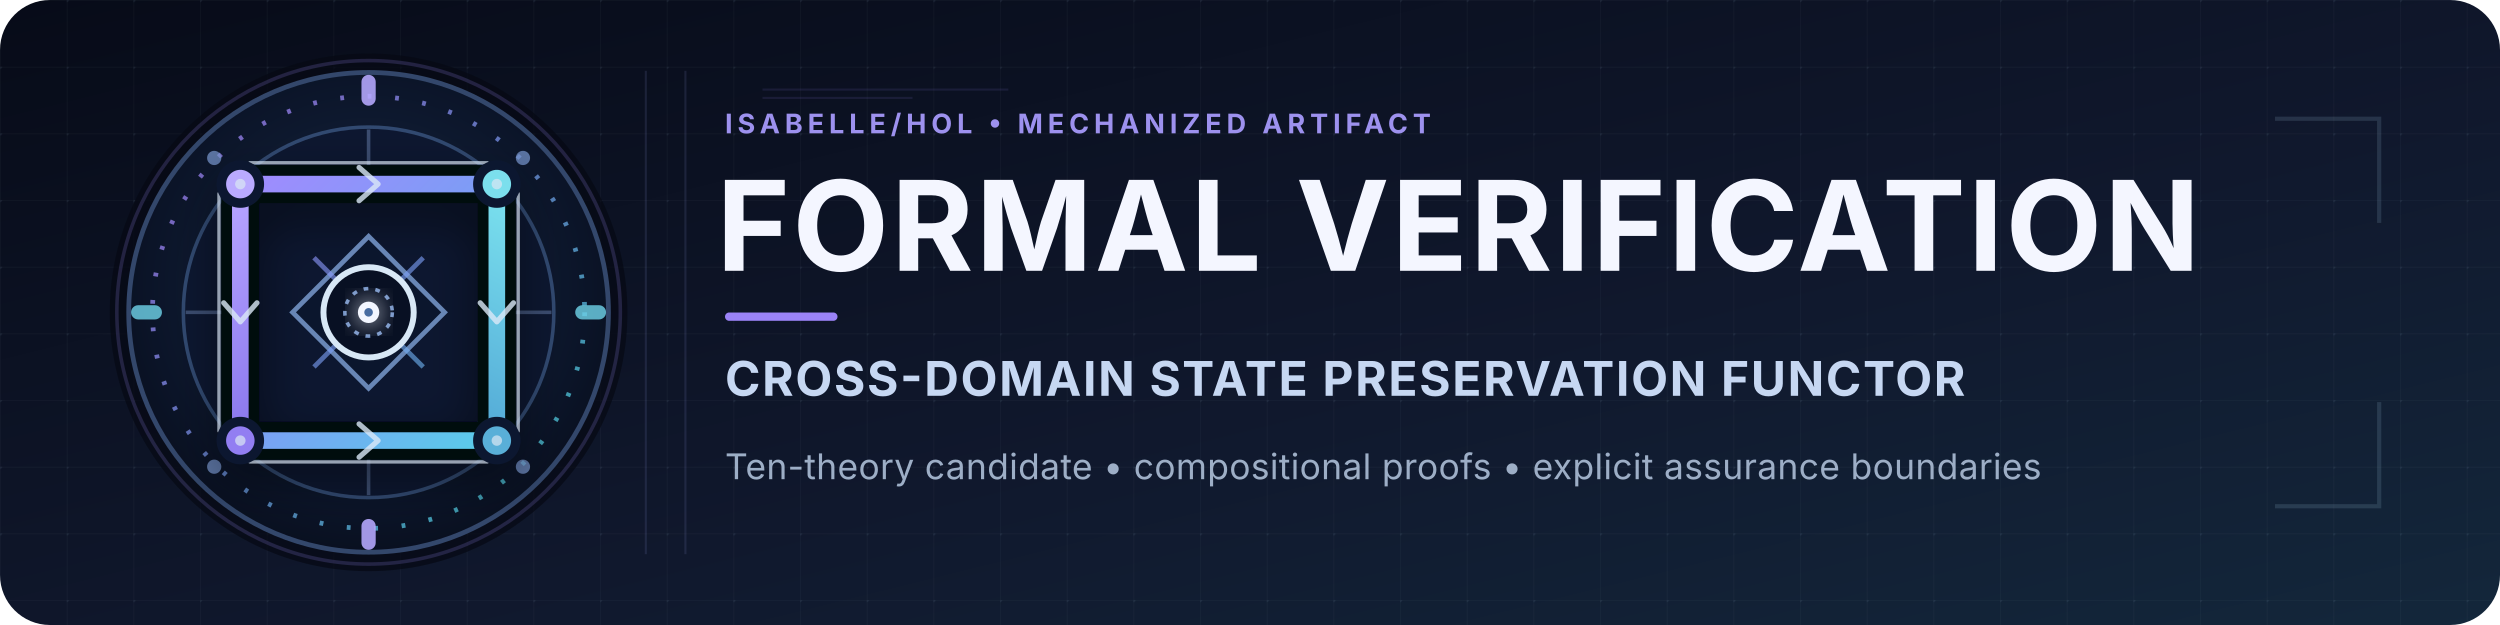
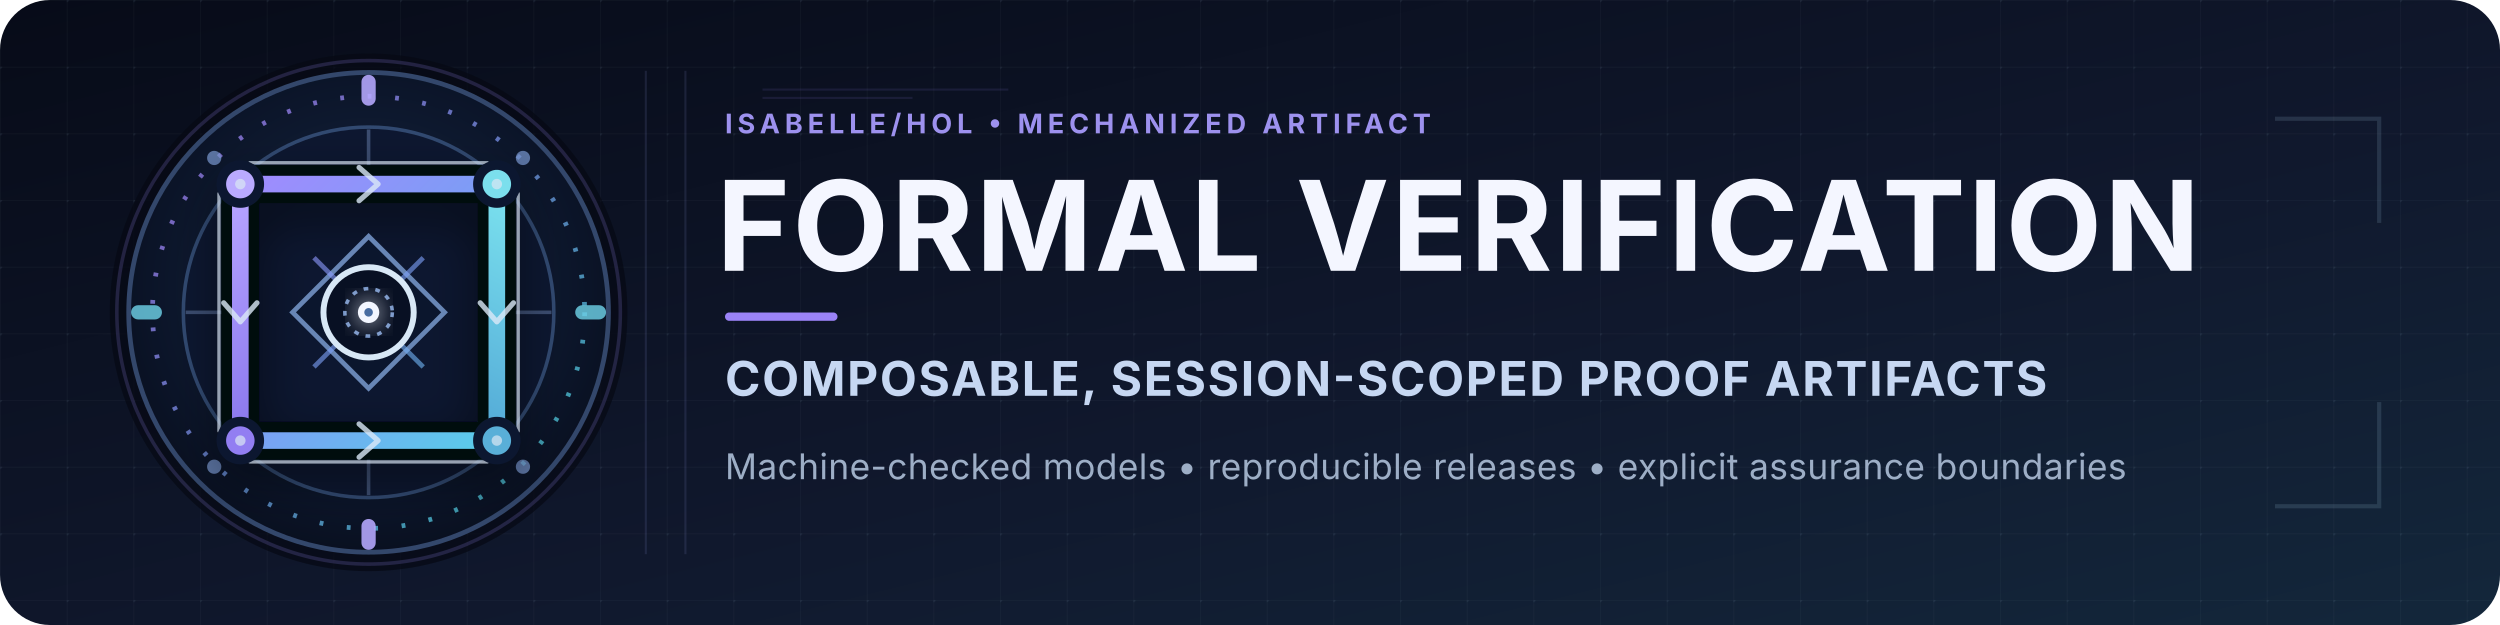
<svg xmlns="http://www.w3.org/2000/svg" width="1200" height="300" viewBox="0 0 1200 300" preserveAspectRatio="xMidYMid meet" role="img" aria-labelledby="title desc">
  <defs>
    <linearGradient id="background" x1="0" y1="0" x2="1" y2="1">
      <stop offset="0" stop-color="#070b18" />
      <stop offset=".58" stop-color="#10182d" />
      <stop offset="1" stop-color="#13273b" />
    </linearGradient>
    <linearGradient id="proof-field" x1="70" y1="70" x2="188" y2="188" gradientUnits="userSpaceOnUse">
      <stop offset="0" stop-color="#a38aff" />
      <stop offset=".48" stop-color="#7c9df5" />
      <stop offset="1" stop-color="#55d3e8" />
    </linearGradient>
    <linearGradient id="domain-left" x1="76" y1="80" x2="126" y2="176" gradientUnits="userSpaceOnUse">
      <stop offset="0" stop-color="#b5a2ff" />
      <stop offset="1" stop-color="#806ee9" />
    </linearGradient>
    <linearGradient id="domain-right" x1="178" y1="80" x2="130" y2="176" gradientUnits="userSpaceOnUse">
      <stop offset="0" stop-color="#78deed" />
      <stop offset="1" stop-color="#4c9fd2" />
    </linearGradient>
    <radialGradient id="aperture" cx="50%" cy="45%" r="64%">
      <stop offset="0" stop-color="#162844" />
      <stop offset=".72" stop-color="#0b1428" />
      <stop offset="1" stop-color="#070c18" />
    </radialGradient>
    <linearGradient id="rule" x1="0" y1="0" x2="1" y2="0">
      <stop offset="0" stop-color="#9a83f8" />
      <stop offset=".5" stop-color="#5caed8" />
      <stop offset="1" stop-color="#5caed8" stop-opacity="0" />
    </linearGradient>
    <pattern id="grid" width="32" height="32" patternUnits="userSpaceOnUse">
      <path d="M32 0H0v32" fill="none" stroke="#bdd6ee" stroke-width="1" opacity=".035" />
      <circle cx="0" cy="0" r="1.1" fill="#9fc4df" opacity=".08" />
    </pattern>
    <filter id="depth" x="-30%" y="-30%" width="160%" height="160%">
      <feDropShadow dx="0" dy="8" stdDeviation="10" flood-color="#02040b" flood-opacity=".48" />
    </filter>
    <filter id="glow" x="-60%" y="-60%" width="220%" height="220%">
      <feGaussianBlur stdDeviation="5" result="blur" />
      <feMerge>
        <feMergeNode in="blur" />
        <feMergeNode in="SourceGraphic" />
      </feMerge>
    </filter>
  </defs>
  <rect width="1200" height="300" rx="24" fill="url(#background)" />
  <rect width="1200" height="300" rx="24" fill="url(#grid)" />
  <path d="M310 34v232M329 34v232" stroke="#8f9de8" stroke-width="1" opacity=".13" />
  <path d="M350 250h760" stroke="url(#rule)" stroke-width="2" />
  <path d="M1092 57h50v50M1142 193v50h-50" fill="none" stroke="#9dc7df" stroke-width="2" opacity=".16" />
  <path d="M366 43h118M366 47h72" stroke="#8b7be7" stroke-width="1" opacity=".12" />
  <g transform="translate(31 4) scale(1.14)">
    <circle cx="128" cy="128" r="109" fill="#050914" opacity=".72" />
    <circle cx="128" cy="128" r="106" fill="none" stroke="#8f83eb" stroke-width="1.5" opacity=".2" />
    <circle cx="128" cy="128" r="101" fill="url(#aperture)" stroke="#33476b" stroke-width="2" />
    <circle cx="128" cy="128" r="91" fill="none" stroke="url(#proof-field)" stroke-width="2" stroke-dasharray="1.6 9.98" opacity=".7" />
    <circle cx="128" cy="128" r="78" fill="#0d1730" stroke="#314970" stroke-width="1.5" />
    <g fill="#b7a9ff" opacity=".88">
      <rect x="125" y="28" width="6" height="13" rx="3" />
      <rect x="125" y="215" width="6" height="13" rx="3" />
    </g>
    <g fill="#6ccfe5" opacity=".82">
      <rect x="28" y="125" width="13" height="6" rx="3" />
      <rect x="215" y="125" width="13" height="6" rx="3" />
    </g>
    <g fill="#7897ce" opacity=".72">
      <circle cx="63" cy="63" r="3" />
      <circle cx="193" cy="63" r="3" />
      <circle cx="193" cy="193" r="3" />
      <circle cx="63" cy="193" r="3" />
    </g>
    <path d="M128 51v22M128 183v22M51 128h22M183 128h22" fill="none" stroke="#7996c5" stroke-width="1.5" opacity=".42" />
    <path d="M74 74h108v108H74Z" fill="none" stroke="#030711" stroke-width="16" stroke-linecap="round" stroke-linejoin="round" filter="url(#depth)" />
    <path d="M74 74h108M74 182h108" fill="none" stroke="url(#proof-field)" stroke-width="7" stroke-linecap="round" />
    <path d="M74 74v108" fill="none" stroke="url(#domain-left)" stroke-width="7" stroke-linecap="round" />
    <path d="M182 74v108" fill="none" stroke="url(#domain-right)" stroke-width="7" stroke-linecap="round" />
    <g fill="none" stroke="#dce9f8" stroke-width="1.4" stroke-linecap="round" opacity=".67">
      <path d="M78 65h100" />
      <path d="M78 191h100" />
      <path d="M65 78v100" />
      <path d="M191 78v100" />
    </g>
    <g fill="none" stroke="#dbe8f7" stroke-width="2.2" stroke-linecap="round" stroke-linejoin="round" opacity=".8">
      <path d="m124 67 8 7-8 7" />
      <path d="m124 175 8 7-8 7" />
      <path d="m67 124 7 8 7-8" />
      <path d="m175 124 7 8 7-8" />
    </g>
    <g stroke="#0c1730" stroke-width="4">
      <circle cx="74" cy="74" r="8" fill="#baaaff" />
      <circle cx="74" cy="182" r="8" fill="#927ef2" />
      <circle cx="182" cy="74" r="8" fill="#7bdfed" />
      <circle cx="182" cy="182" r="8" fill="#59afd8" />
    </g>
    <g fill="#dae7f4" opacity=".7">
      <circle cx="74" cy="74" r="2.2" />
      <circle cx="74" cy="182" r="2.2" />
      <circle cx="182" cy="74" r="2.2" />
      <circle cx="182" cy="182" r="2.2" />
    </g>
    <path d="m128 96 32 32-32 32-32-32Z" fill="#0b162d" stroke="#6886b5" stroke-width="2" />
    <path d="M105 105l46 46M151 105l-46 46" fill="none" stroke="url(#proof-field)" stroke-width="2" opacity=".62" />
    <circle cx="128" cy="128" r="19" fill="#081023" stroke="#d8e8f6" stroke-width="2.5" />
    <circle cx="128" cy="128" r="10" fill="none" stroke="#7896c8" stroke-width="1.5" stroke-dasharray="2 3" />
    <circle cx="128" cy="128" r="4.5" fill="#f2f6ff" filter="url(#glow)" />
    <circle cx="128" cy="128" r="1.8" fill="#476ca1" />
  </g>
  <g font-family="Inter,Segoe UI,Arial,sans-serif">
    <text x="348" y="64" fill="#9d91ee" font-size="13" font-weight="700" letter-spacing="2.35">ISABELLE/HOL  •  MECHANIZED ARTIFACT</text>
    <text x="344" y="130" fill="#f4f6ff" font-size="60" font-weight="750" letter-spacing="1.2">FORMAL VERIFICATION</text>
    <rect x="348" y="150" width="54" height="4" rx="2" fill="#9b83f7" />
-     <text x="348" y="190" fill="#c6d7f2" font-size="23" font-weight="650" letter-spacing=".82">CROSS-DOMAIN STATE PRESERVATION FUNCTOR</text>
-     <text x="348" y="230" fill="#9daec6" font-size="17" letter-spacing=".16">Ten-theory candidate  •  compositional proofs  •  explicit assurance boundaries</text>
+     <text x="348" y="190" fill="#c6d7f2" font-size="23" font-weight="650" letter-spacing=".82">COMPOSABLE, SESSION-SCOPED PROOF ARTIFACTS</text>
+     <text x="348" y="230" fill="#9daec6" font-size="17" letter-spacing=".16">Machine-checked models  •  reproducible releases  •  explicit assurance boundaries</text>
  </g>
</svg>
